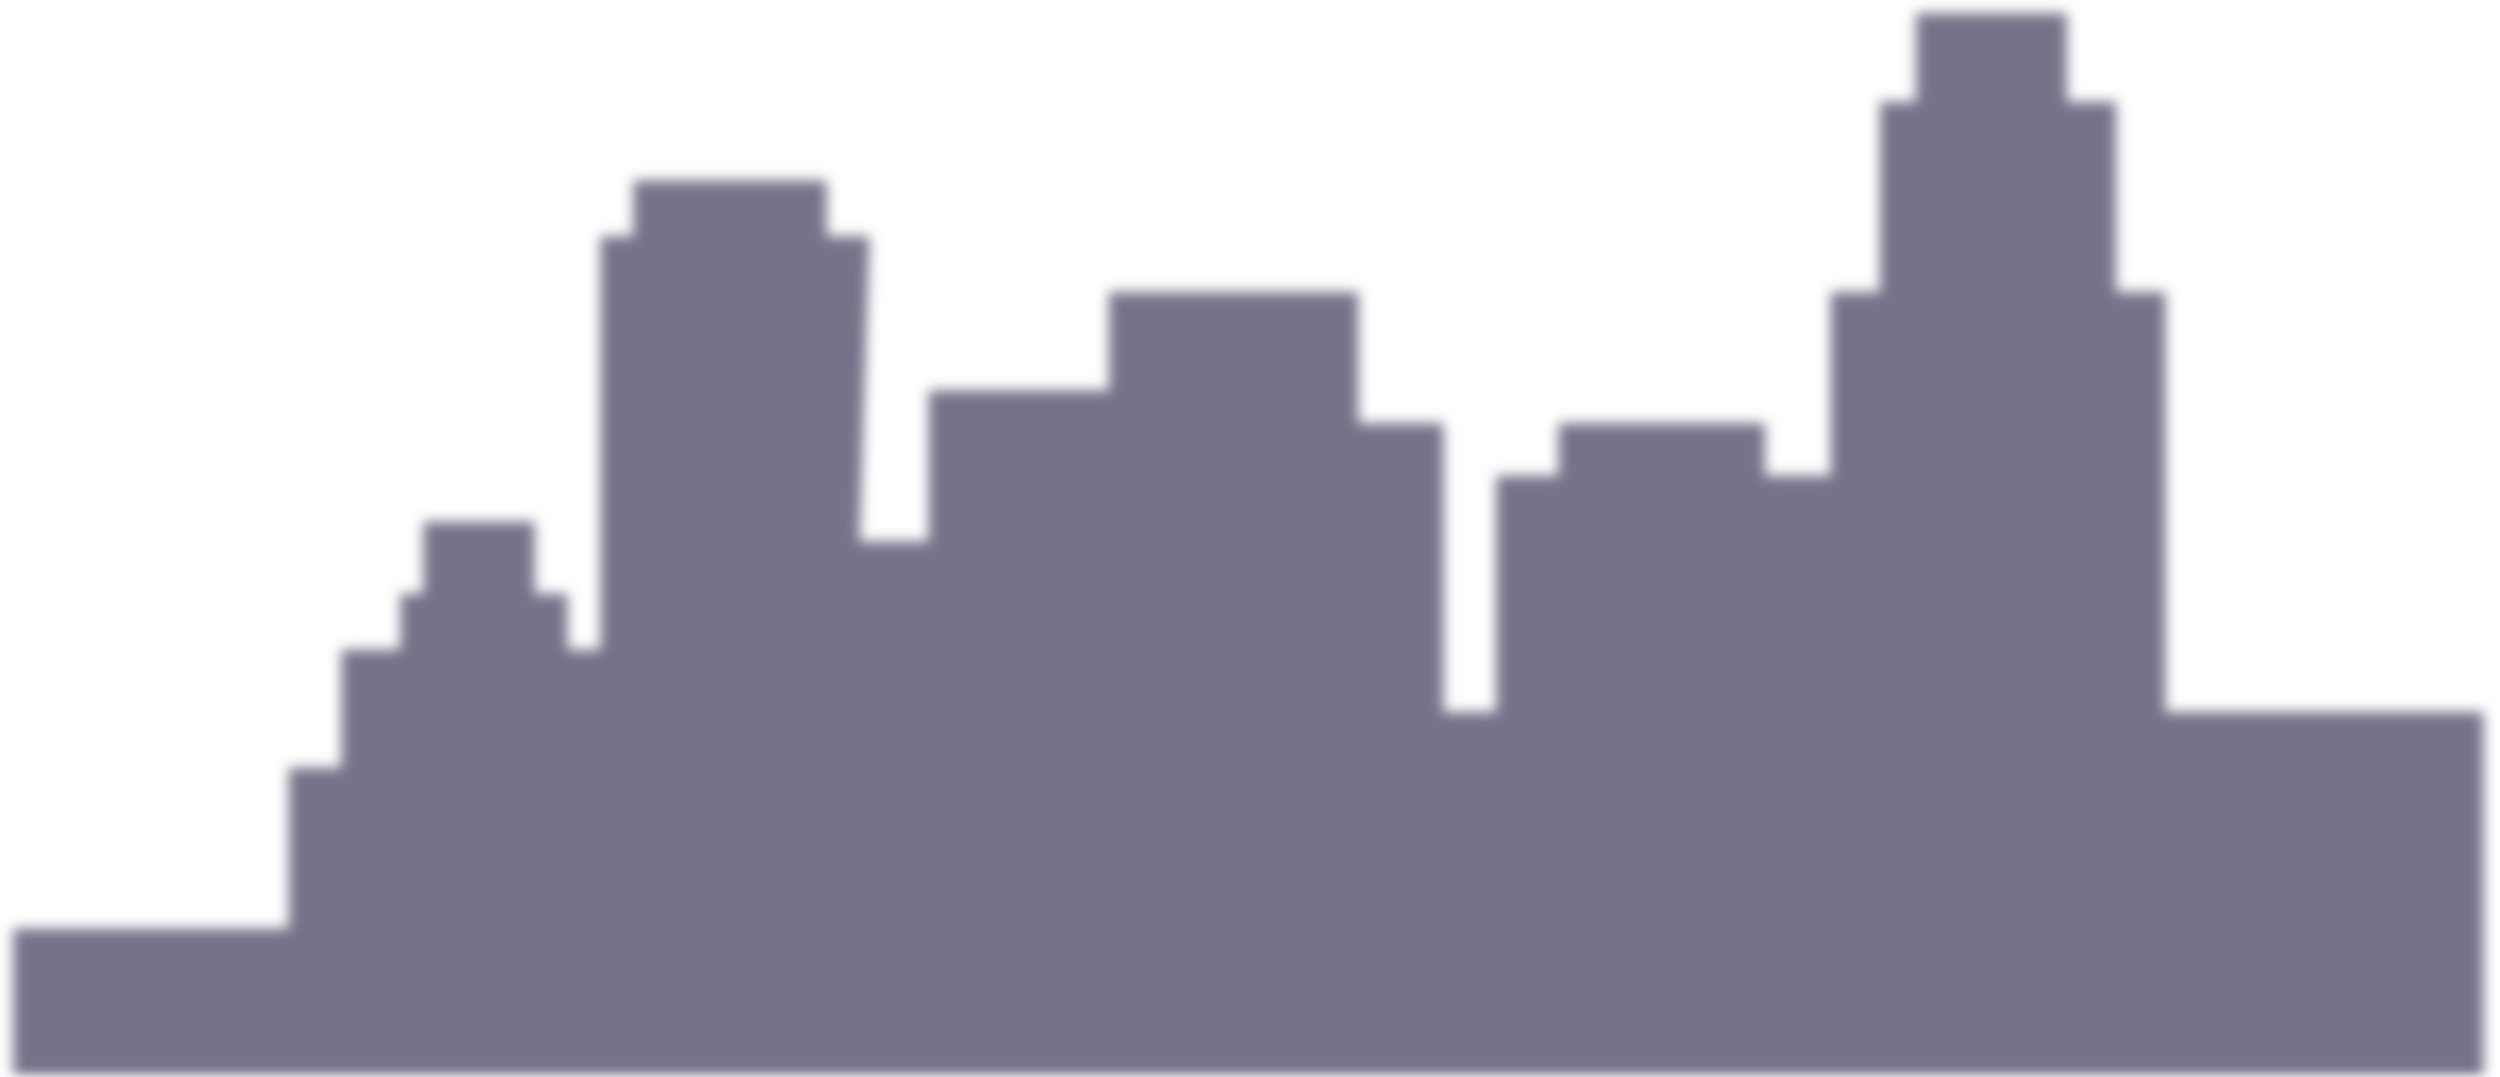
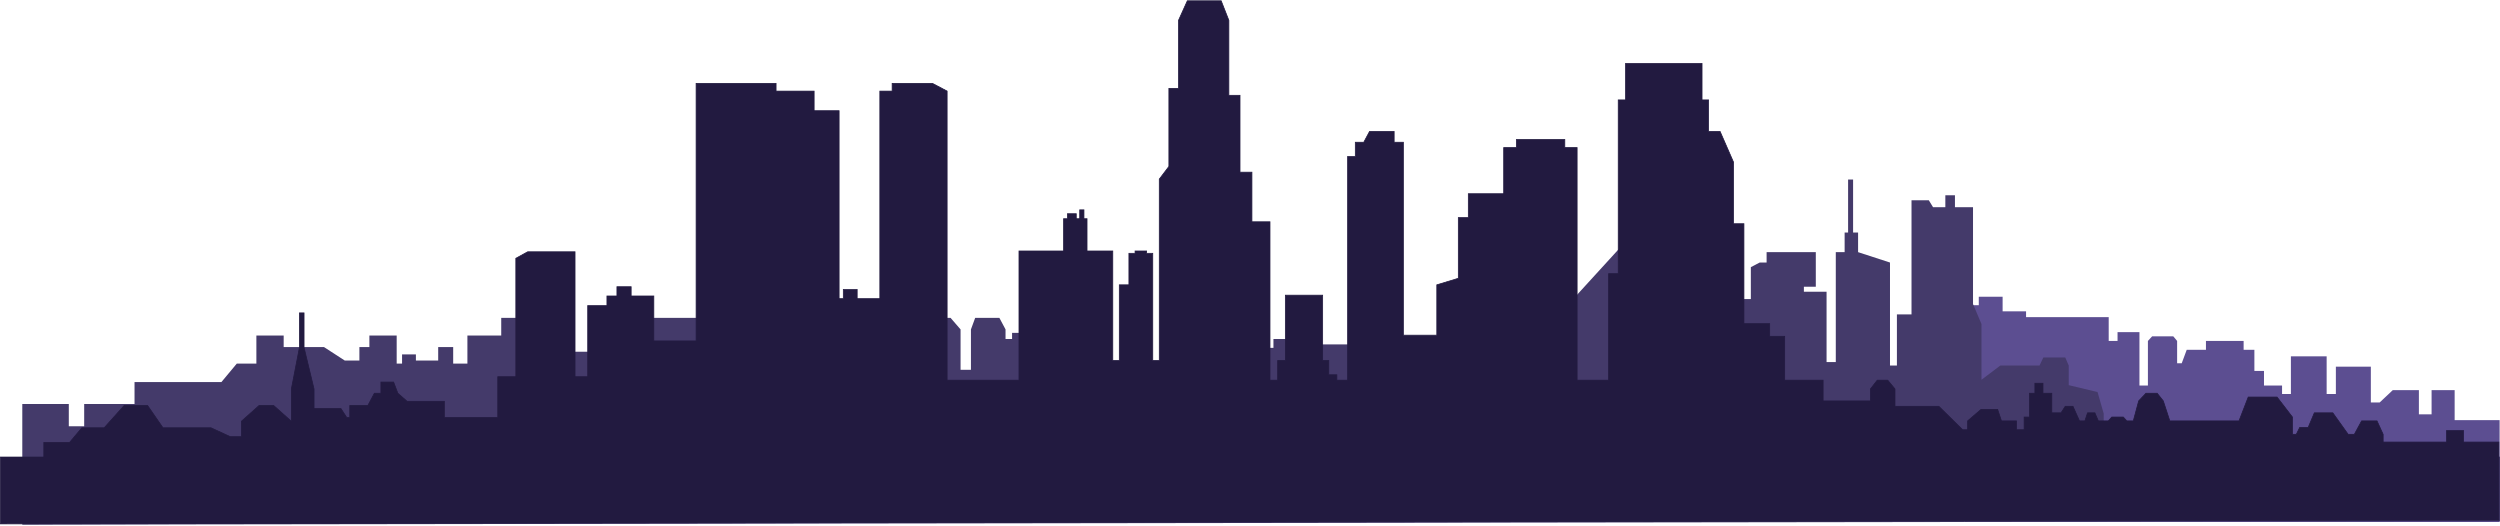
- <svg xmlns="http://www.w3.org/2000/svg" width="381" height="164" viewBox="0 0 381 164" fill="none">
-   <g filter="url(#filter0_f_6_28)">
-     <path d="M2 192.5V141.5H44V117H52V99H61V90.5H64.5V79.5H81.5V90.5H86.5V99H91.5V36H96.5V27.5H126V36H132.5L131 82.5H141.5V59.5H169V44.5H207V64.5H220V108.5H228V72.5H237.5V64.5H269V72.5H279V44.5H286.5V15.5H292V2H315V15.5H322.5V44.5H330V108.5H378.5V192.5H330H279H228H199H169H126H106.5H52H2Z" fill="#221A40" fill-opacity="0.61" />
-   </g>
-   <defs>
-     <filter id="filter0_f_6_28" x="0" y="0" width="380.5" height="194.5" filterUnits="userSpaceOnUse" color-interpolation-filters="sRGB">
-       <feFlood flood-opacity="0" result="BackgroundImageFix" />
-       <feBlend mode="normal" in="SourceGraphic" in2="BackgroundImageFix" result="shape" />
-       <feGaussianBlur stdDeviation="1" result="effect1_foregroundBlur_6_28" />
-     </filter>
-   </defs>
+ <svg xmlns="http://www.w3.org/2000/svg" width="3252" height="683" viewBox="0 0 3252 683" fill="none">
+   <path d="M2574 397H2556V679H3251.5V546.5H3193V507.5H3163V539H3146.5V507.5H3112.5L3095.5 523.5H3084V477H3038.5V512.5H3026.5V463.5H2980V512.5H2968.5V501.5H2945V482.5H2932.5V455H2918.5V443.5H2869.5V455H2844.5L2838 472.5H2832V443.5L2827 437.5H2799.5L2794 443.5V501.5H2783V432H2754.5V443.5H2743V412.5H2635.5V405H2605V386H2574V397Z" fill="#5C4E91" />
+   <path d="M29 525.5V682.5L3252 678V594H2948.5V558.5H2736.5V538L2728.5 510L2691 501V475.5L2686.5 465H2658L2653 475.5H2602L2577.5 494V421.5L2566.5 395.5V269.5H2543V254H2530.5V269.5H2514.5L2509 260.5H2486.5V409H2467.5V475.5H2458.5V341.5L2417 328V302.5H2410.5V233.5H2404V302.5H2399.5V328H2388V471H2376V379.5H2346.5V373H2362V328H2298V341.5H2289L2277.5 347.5V389H2266V409H2255V310H2118.5L1992.5 448H1752.5H1708.5V441H1656.5V452.5H1637V489H1534.5H1441V433H1331H1316.5V441H1308V428.5L1300 413.5H1268.5L1263 428.5V481H1249.5V428.5L1236.5 413.5H924H836.5V457.5H760H747.5V413.5H665.5H652V436.5H608V473H589.5V451.5H570V469H541V461H523V473H516V436.5H480.5V451.5H467.5V469H448.5L421.5 451.5H369V436.5H333.5V473H308L288 497H175V525.5H109.5V554.5H89.5V525.5H29Z" fill="#443A6A" />
+   <path d="M0.5 594.5V681.5L3250.5 676.5V575H3204.5V560H3182.5V575H3100V565L3092 547.5H3072L3062.5 565H3054.5L3034.5 537H3010.5L3002.5 556H2991.5L2987 565H2982V542.5L2962 516.5H2924.5L2912.5 547.5H2822.5L2814 521.5L2806 511.5H2791.5L2782 521.5L2775 547.5H2766.5L2762 542.5H2747L2742.5 547.5H2729.5L2725 537H2715.5L2712 547.5H2705L2696.5 528.5H2686.5L2681 537H2669V511.5H2657.5V498.5H2647V511.5H2640V542.5H2633V559H2623V547.5H2603.5L2598.5 532.5H2577L2559.5 547.5V559H2553L2522 528.5H2465V506L2455.5 494.5H2442L2433 506V521.5H2371.5V494.5H2321.5V437.5H2302V421H2268.5V291H2255V211L2237.5 171H2222.5V130H2214V82.5H2114.5V130H2105V356H2092.5V494.5H2051.5V192H2035.5V181.5H1972.5V192H1956V252H1910V283H1897V362L1869 370.5V436H1825.5V185H1813.5V171H1781.5L1774 185H1763V203.5H1753V494.5H1739V487.5H1728.5V469H1720.5V384H1672V469H1662V494.5H1652V288.5H1628.5V224H1613V124H1598.5V26.5L1588.5 1H1544.5L1533 26.5V115H1520.5V216.5L1508 233V469H1499.5V329.5H1491.5V326.5H1476.5V329.5H1468.5V370.5H1456V469H1447.5V326.5H1414V284.5H1410V273H1404.5V284.5H1400V278H1388.5V284.5H1383.5V326.5H1325.5V494.5H1232V118.5L1213 108.5H1160.5V118.5H1144.5V388.5H1115V376.5H1097V388.5H1091.5V144H1059V118.5H1009.5V108.5H905.5V443.5H850.5V385H821V373H802.5V385H789.5V397.5H764.5V490H748V327.5H686.5L671 336V490H647.5V543H578V522H529.5L517.5 511.5L512 497H495.5V511.5H487L478.5 527.5H455V543H451L443.5 531.5H408.5V506L395.5 452V407H389.5V452L379 506V548L356 527.5H337L314 548V568H299.5L274.5 556.5H212L192 527.5H161.5L135.5 556.5H106.5L90.5 575.5H57V594.5H0.5Z" fill="#221A40" stroke="#221A40" />
</svg>
